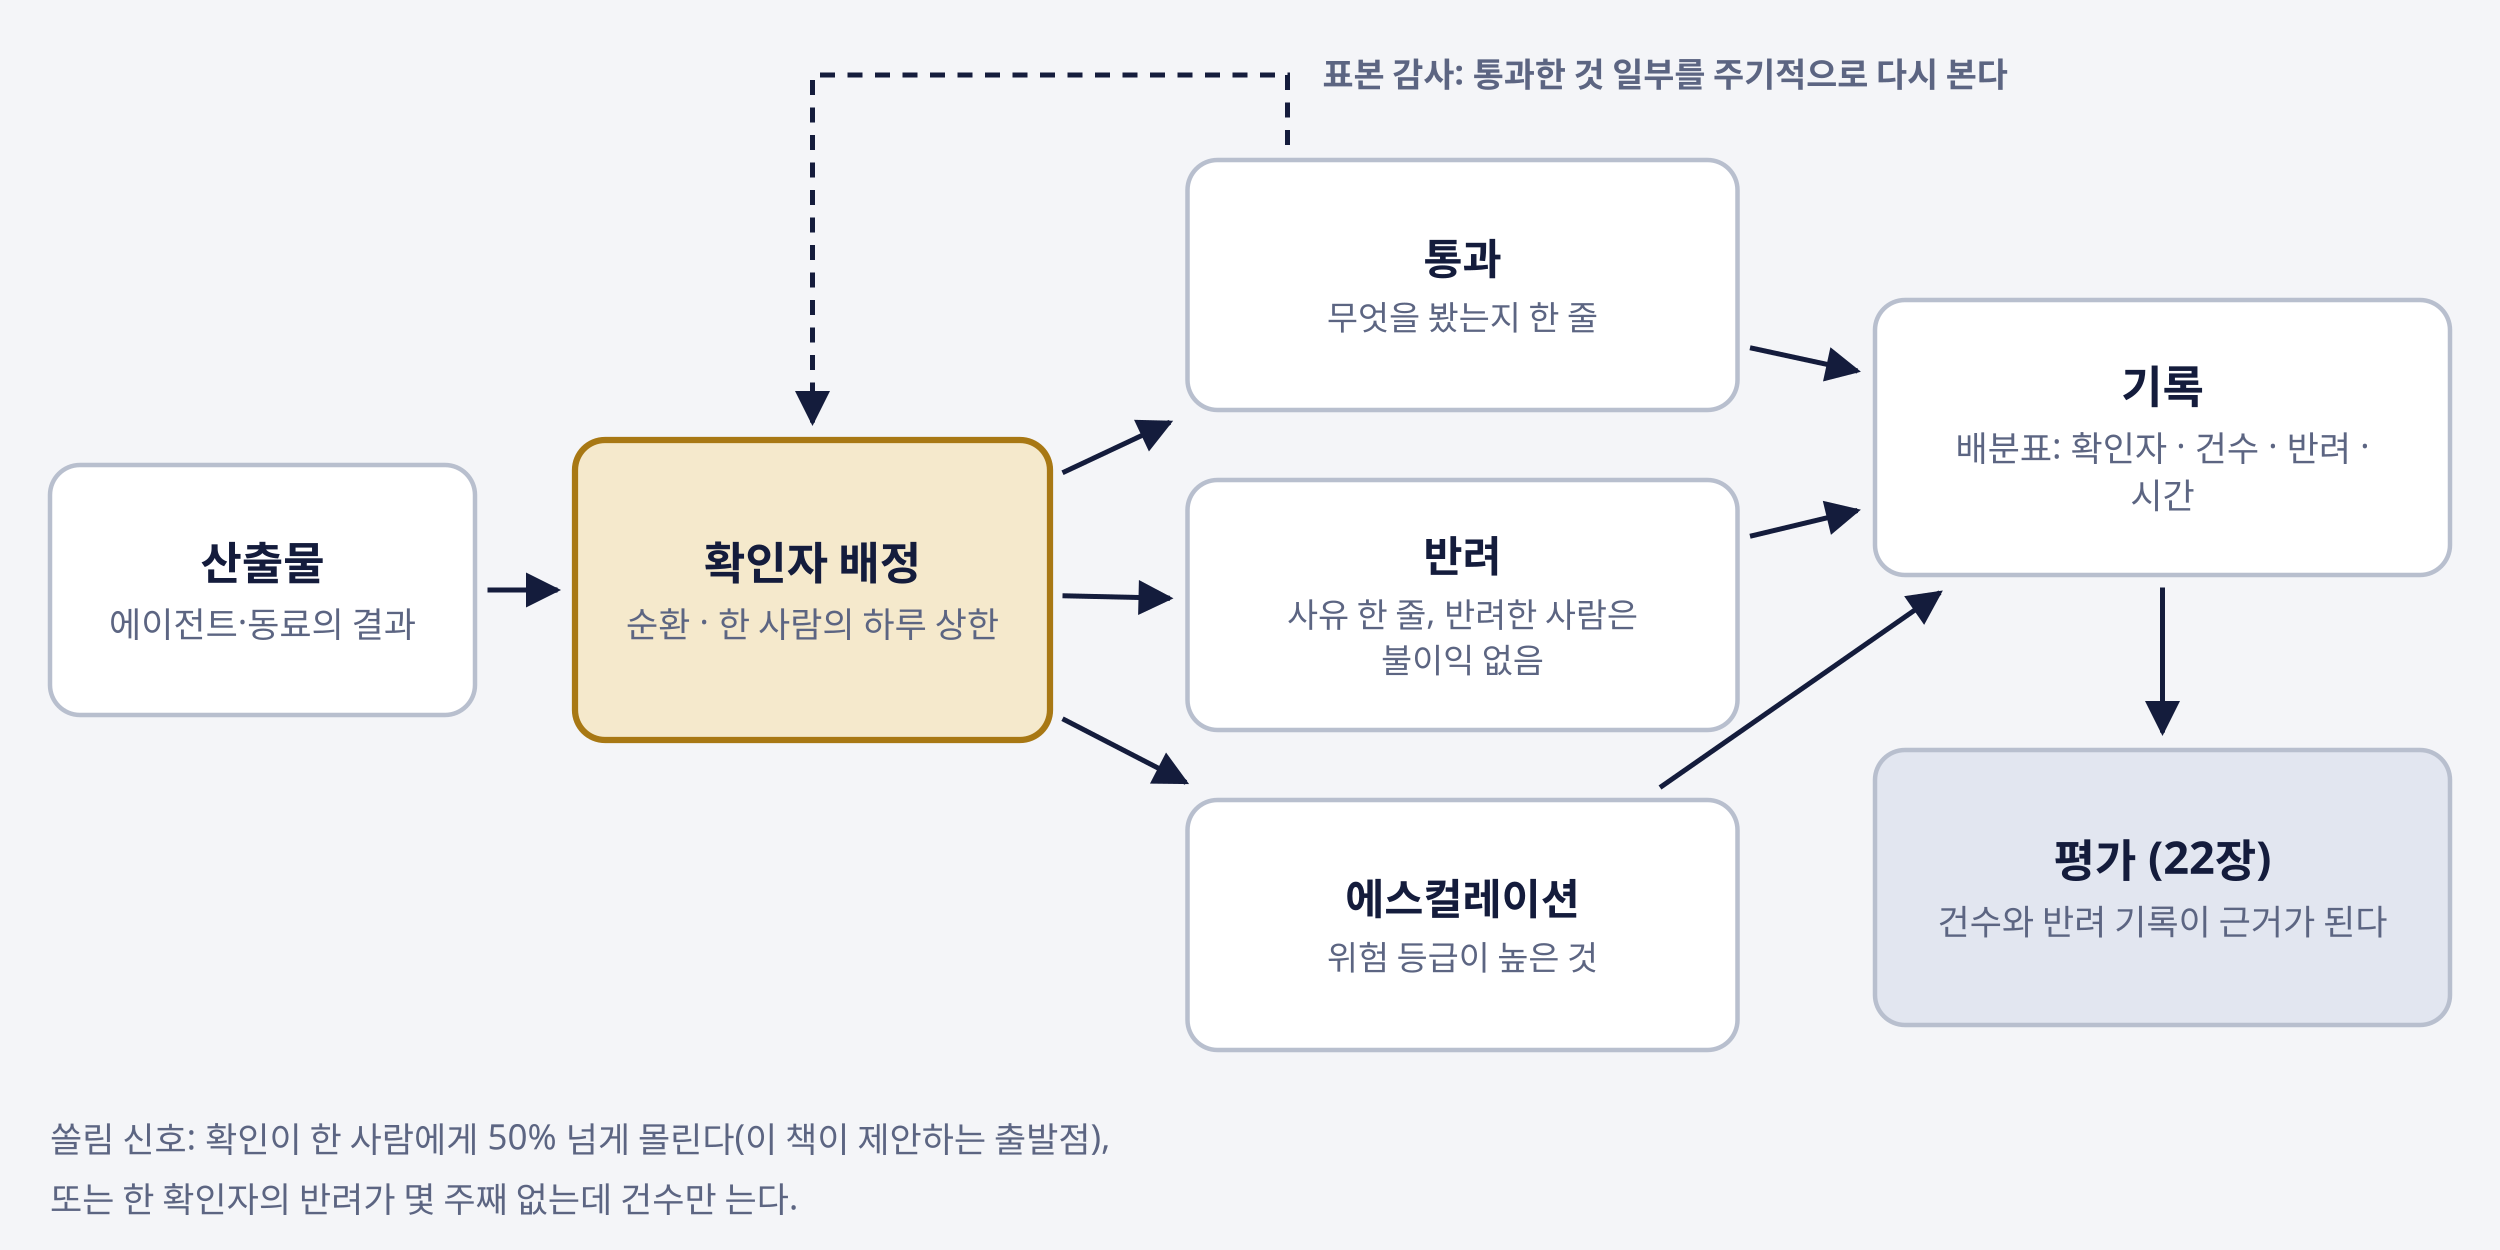
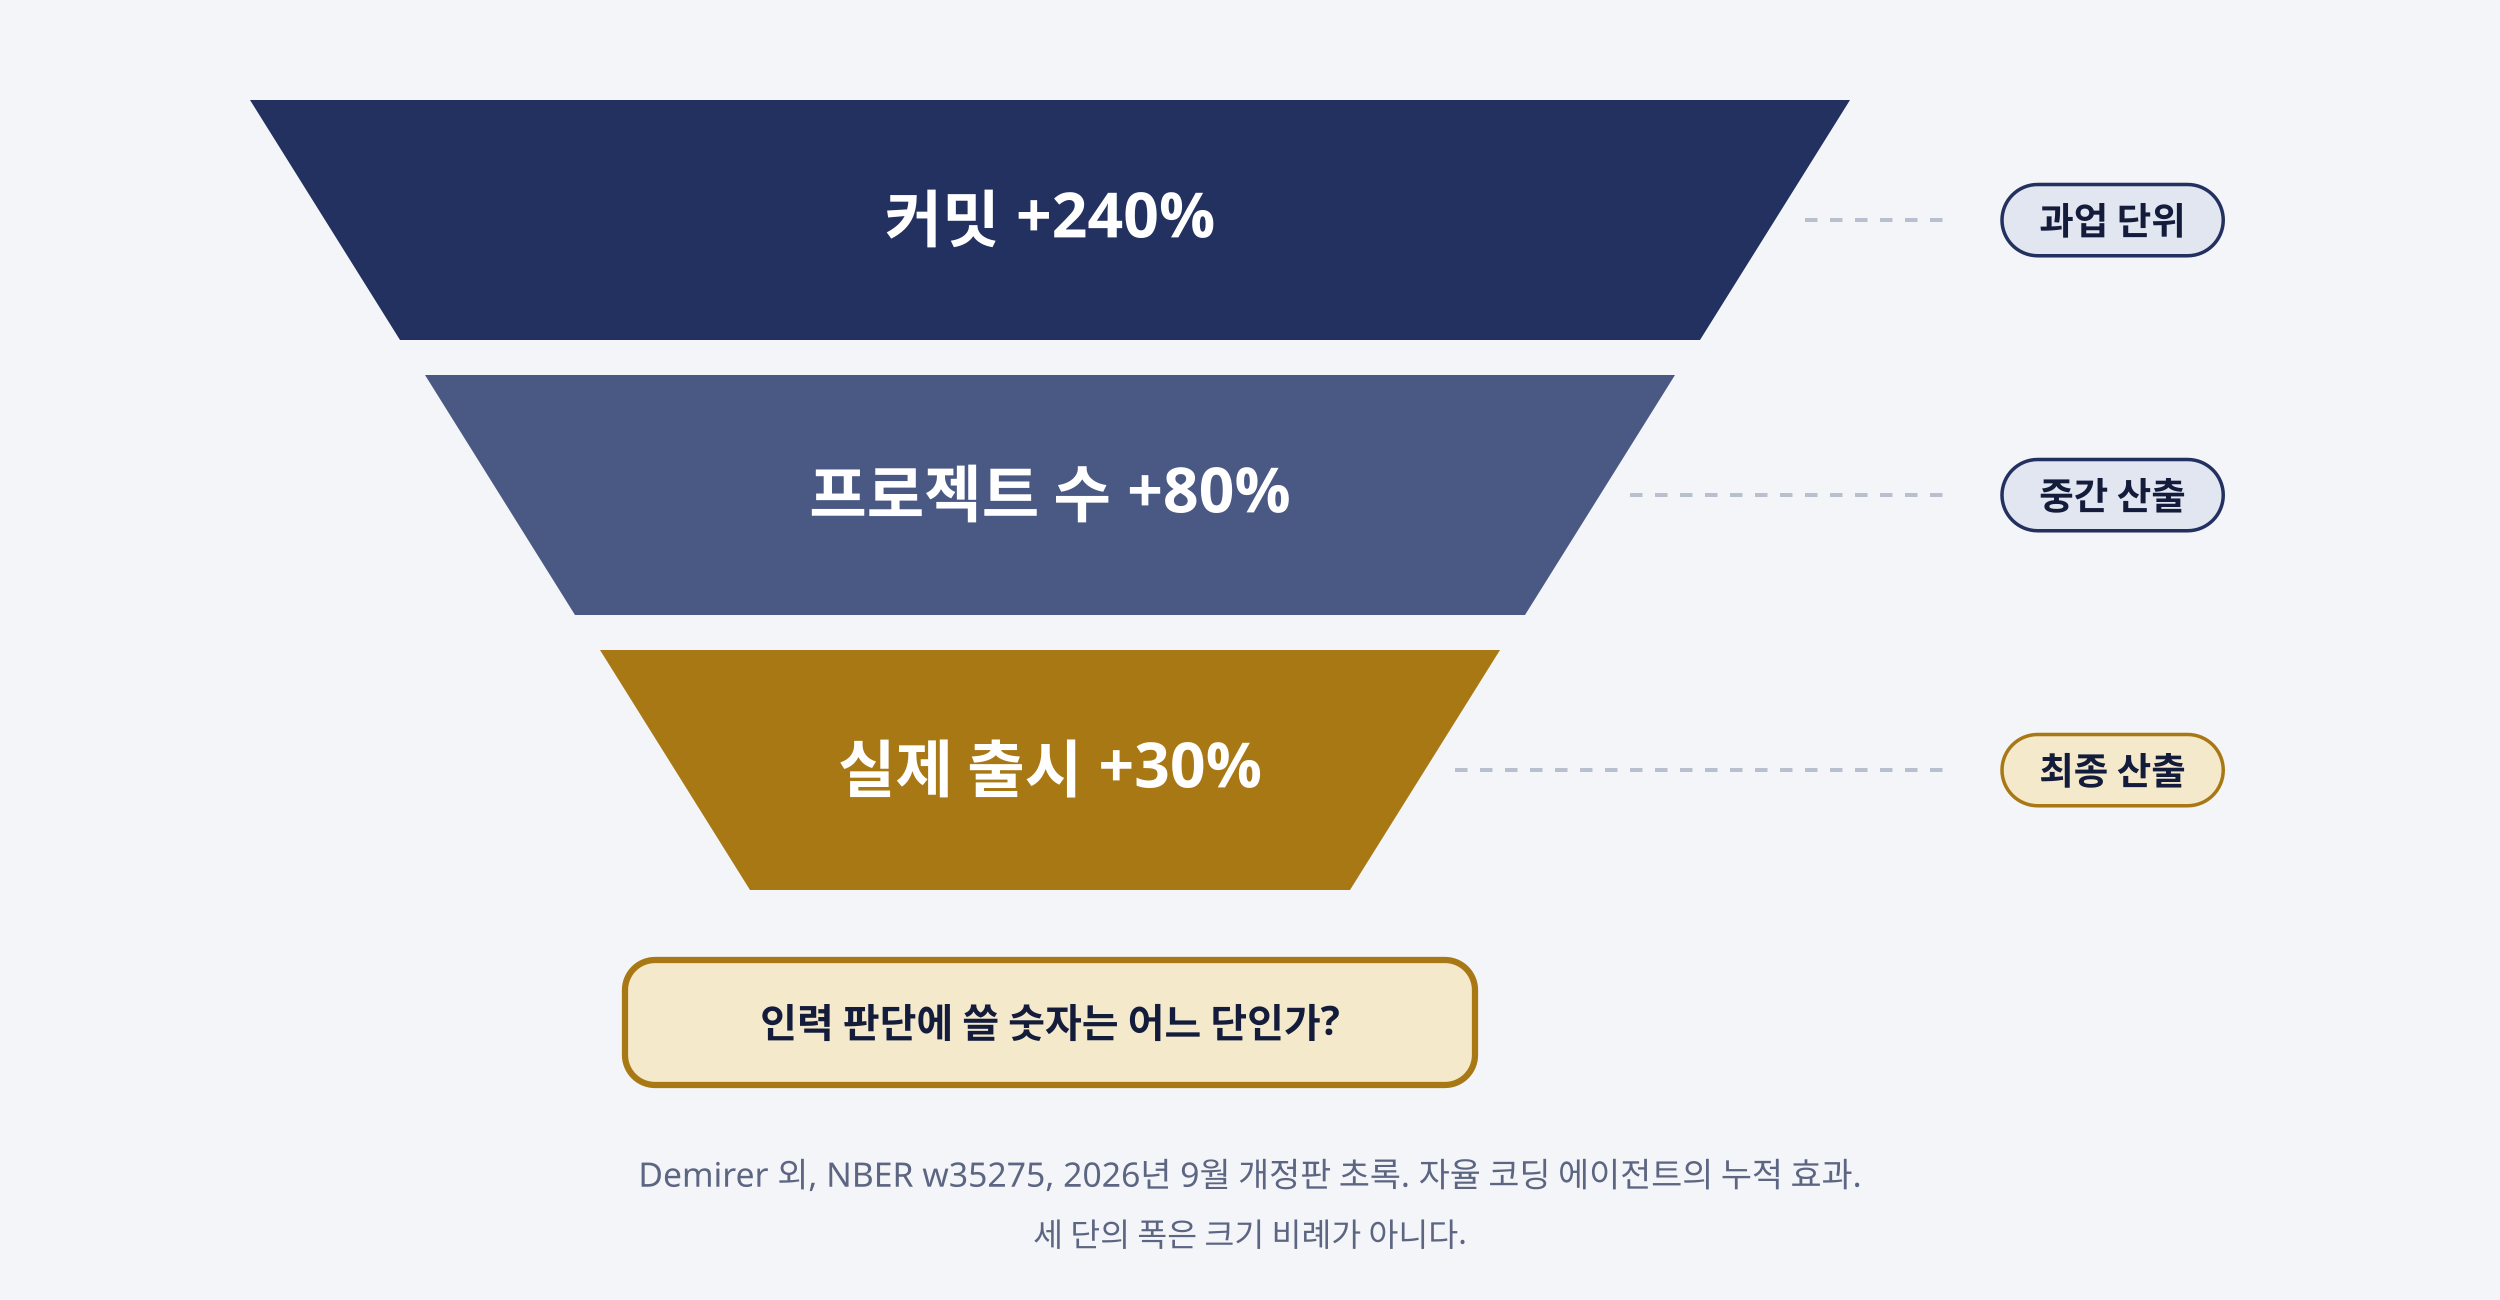
- <svg xmlns="http://www.w3.org/2000/svg" viewBox="0 0 1000 500" role="img" aria-label="확인 노동의 흐름: 배정에서 기록과 평가까지" font-family="Pretendard,'Apple SD Gothic Neo','Noto Sans KR',sans-serif">
+ <svg xmlns="http://www.w3.org/2000/svg" viewBox="0 0 1000 520" role="img" aria-label="과업 이득은 최종 산출로 가며 줄었다: 커밋 240%, 프로젝트 80%, 출시 30%" font-family="Pretendard,'Apple SD Gothic Neo','Noto Sans KR',sans-serif">
  <defs>
    <marker id="mi" viewBox="0 0 10 10" refX="9" refY="5" markerWidth="7" markerHeight="7" orient="auto-start-reverse">
      <path d="M0,0L10,5L0,10z" fill="#141C3C" />
    </marker>
    <marker id="mc" viewBox="0 0 10 10" refX="9" refY="5" markerWidth="8" markerHeight="8" orient="auto-start-reverse">
      <path d="M0,0L10,5L0,10z" fill="#A87814" />
    </marker>
  </defs>
-   <rect width="1000" height="500" fill="#F4F5F8" />
-   <rect x="20.0" y="186.0" width="170.0" height="100.0" rx="12" fill="#FFFFFF" stroke="#B8BFCE" stroke-width="1.8" />
-   <text x="105.0" y="231.8" fill="#141C3C" font-size="18" font-weight="700" text-anchor="middle">산출물</text>
-   <text x="105.0" y="254.9" fill="#5C6582" font-size="14" font-weight="400" text-anchor="middle">에이전트·동료의 결과</text>
-   <rect x="230.0" y="176.0" width="190.0" height="120.0" rx="12" fill="#F5E9CC" stroke="#A87814" stroke-width="2.5" />
-   <text x="325.0" y="231.8" fill="#141C3C" font-size="18" font-weight="700" text-anchor="middle">확인자 배정</text>
-   <text x="325.0" y="254.9" fill="#5C6582" font-size="14" font-weight="400" text-anchor="middle">순환 · 한 사람의 하루 상한</text>
-   <rect x="475.0" y="64.0" width="220.0" height="100.0" rx="12" fill="#FFFFFF" stroke="#B8BFCE" stroke-width="1.8" />
-   <text x="585.0" y="109.8" fill="#141C3C" font-size="17" font-weight="700" text-anchor="middle">통과</text>
-   <text x="585.0" y="132.0" fill="#5C6582" font-size="13.5" font-weight="400" text-anchor="middle">무엇을 봤는지 한 줄</text>
-   <rect x="475.0" y="192.0" width="220.0" height="100.0" rx="12" fill="#FFFFFF" stroke="#B8BFCE" stroke-width="1.8" />
-   <text x="585.0" y="228.7" fill="#141C3C" font-size="17" font-weight="700" text-anchor="middle">반려</text>
-   <text x="585.0" y="250.9" fill="#5C6582" font-size="13.5" font-weight="400" text-anchor="middle">사유 한 줄, 반려한 사람은</text>
-   <text x="585.0" y="269.1" fill="#5C6582" font-size="13.5" font-weight="400" text-anchor="middle">불이익 없음</text>
-   <rect x="475.0" y="320.0" width="220.0" height="100.0" rx="12" fill="#FFFFFF" stroke="#B8BFCE" stroke-width="1.8" />
-   <text x="585.0" y="365.8" fill="#141C3C" font-size="17" font-weight="700" text-anchor="middle">에스컬레이션</text>
-   <text x="585.0" y="388.0" fill="#5C6582" font-size="13.5" font-weight="400" text-anchor="middle">위험 등급이 높은 것</text>
-   <path d="M195.0,236.0 L223.0,236.0" fill="none" stroke="#141C3C" stroke-width="2" marker-end="url(#mi)" />
-   <path d="M425.0,189.1 L468.0,168.9" fill="none" stroke="#141C3C" stroke-width="2" marker-end="url(#mi)" />
-   <path d="M425.0,238.3 L468.0,239.3" fill="none" stroke="#141C3C" stroke-width="2" marker-end="url(#mi)" />
-   <path d="M425.0,287.5 L474.4,313.0" fill="none" stroke="#141C3C" stroke-width="2" marker-end="url(#mi)" />
-   <rect x="750.0" y="120.0" width="230.0" height="110.0" rx="12" fill="#FFFFFF" stroke="#B8BFCE" stroke-width="1.8" />
-   <text x="865.0" y="161.3" fill="#141C3C" font-size="18" font-weight="700" text-anchor="middle">기록</text>
-   <text x="865.0" y="184.5" fill="#5C6582" font-size="14" font-weight="400" text-anchor="middle">배분표: 확인자 · 건수 · 반려 ·</text>
-   <text x="865.0" y="203.4" fill="#5C6582" font-size="14" font-weight="400" text-anchor="middle">시간</text>
-   <rect x="750.0" y="300.0" width="230.0" height="110.0" rx="12" fill="#E2E6F0" stroke="#B8BFCE" stroke-width="1.8" />
-   <text x="865.0" y="350.8" fill="#141C3C" font-size="18" font-weight="700" text-anchor="middle">평가 (22장)</text>
-   <text x="865.0" y="373.9" fill="#5C6582" font-size="14" font-weight="400" text-anchor="middle">건수와 반려 기록이 근거가 된다</text>
-   <path d="M700.0,139.1 L743.0,148.4" fill="none" stroke="#141C3C" stroke-width="2" marker-end="url(#mi)" />
-   <path d="M700.0,214.5 L743.0,204.2" fill="none" stroke="#141C3C" stroke-width="2" marker-end="url(#mi)" />
-   <path d="M664.0,315.0 L776.0,237.0" fill="none" stroke="#141C3C" stroke-width="2" marker-end="url(#mi)" />
-   <path d="M865.0,235.0 L865.0,293.0" fill="none" stroke="#141C3C" stroke-width="2" marker-end="url(#mi)" />
-   <path d="M515,58 L515,30 L325,30 L325,169" fill="none" stroke="#141C3C" stroke-width="2" stroke-dasharray="6 5" marker-end="url(#mi)" />
-   <text fill="#5C6582" font-size="13.5" font-weight="700" text-anchor="start" dominant-baseline="middle">
-     <tspan x="529.0" y="30.0">표본 감사: 통과한 것 일부를 주기적으로 다시 본다</tspan>
+   <rect width="1000" height="520" fill="#F4F5F8" />
+   <path d="M100.0,40 L740.0,40 L680.0,136 L160.0,136z" fill="#22315F" />
+   <text fill="#FFFFFF" font-size="25" font-weight="700" text-anchor="middle" dominant-baseline="middle">
+     <tspan x="420.0" y="88.0">커밋 +240%</tspan>
  </text>
-   <text fill="#5C6582" font-size="14" font-weight="400" text-anchor="start" dominant-baseline="middle">
-     <tspan x="20.0" y="456.0">쏠림 신호: 확인이 한 사람에게 50% 넘게 몰린다(이 책이 제안하는 출발점),</tspan>
+   <line x1="722.0" y1="88.0" x2="779" y2="88.0" stroke="#B8BFCE" stroke-width="1.6" stroke-dasharray="5 5" />
+   <rect x="800.8" y="73.8" width="88.5" height="28.5" rx="14.25" fill="#E2E6F0" stroke="#22315F" stroke-width="1.4" />
+   <text fill="#141C3C" font-size="15" font-weight="700" text-anchor="middle" dominant-baseline="middle">
+     <tspan x="845.0" y="88.5">과업 단위</tspan>
  </text>
-   <text fill="#5C6582" font-size="14" font-weight="400" text-anchor="start" dominant-baseline="middle">
-     <tspan x="20.0" y="480.0">또는 한 확인자의 반려가 몇 주째 없는데 건수만 는다.</tspan>
+   <path d="M170.0,150 L670.0,150 L610.0,246 L230.0,246z" fill="#4A5884" />
+   <text fill="#FFFFFF" font-size="25" font-weight="700" text-anchor="middle" dominant-baseline="middle">
+     <tspan x="420.0" y="198.0">프로젝트 수 +80%</tspan>
+   </text>
+   <line x1="652.0" y1="198.0" x2="779" y2="198.0" stroke="#B8BFCE" stroke-width="1.6" stroke-dasharray="5 5" />
+   <rect x="800.8" y="183.8" width="88.5" height="28.5" rx="14.25" fill="#E2E6F0" stroke="#22315F" stroke-width="1.4" />
+   <text fill="#141C3C" font-size="15" font-weight="700" text-anchor="middle" dominant-baseline="middle">
+     <tspan x="845.0" y="198.5">중간 산출</tspan>
+   </text>
+   <path d="M240.0,260 L600.0,260 L540.0,356 L300.0,356z" fill="#A87814" />
+   <text fill="#FFFFFF" font-size="25" font-weight="700" text-anchor="middle" dominant-baseline="middle">
+     <tspan x="420.0" y="308.0">실제 출시 +30%</tspan>
+   </text>
+   <line x1="582.0" y1="308.0" x2="779" y2="308.0" stroke="#B8BFCE" stroke-width="1.6" stroke-dasharray="5 5" />
+   <rect x="800.8" y="293.8" width="88.5" height="28.5" rx="14.25" fill="#F5E9CC" stroke="#A87814" stroke-width="1.4" />
+   <text fill="#141C3C" font-size="15" font-weight="700" text-anchor="middle" dominant-baseline="middle">
+     <tspan x="845.0" y="308.5">최종 산출</tspan>
+   </text>
+   <rect x="250.0" y="384.0" width="340.0" height="50.0" rx="12" fill="#F5E9CC" stroke="#A87814" stroke-width="2.5" />
+   <text x="420.0" y="415.0" fill="#141C3C" font-size="16" font-weight="700" text-anchor="middle">인력 판단에 쓸 숫자는 어느 단인가?</text>
+   <text fill="#5C6582" font-size="13.5" font-weight="400" text-anchor="middle" dominant-baseline="middle">
+     <tspan x="500.0" y="470.0">Demirer 외, NBER w35275, 2026년 9월 개정판 초록. 자율 코딩 에이전트의 누적 효과.</tspan>
+   </text>
+   <text fill="#5C6582" font-size="13" font-weight="400" text-anchor="middle" dominant-baseline="middle">
+     <tspan x="500.0" y="494.0">세 단의 폭은 크기 비례가 아니다.</tspan>
  </text>
</svg>
